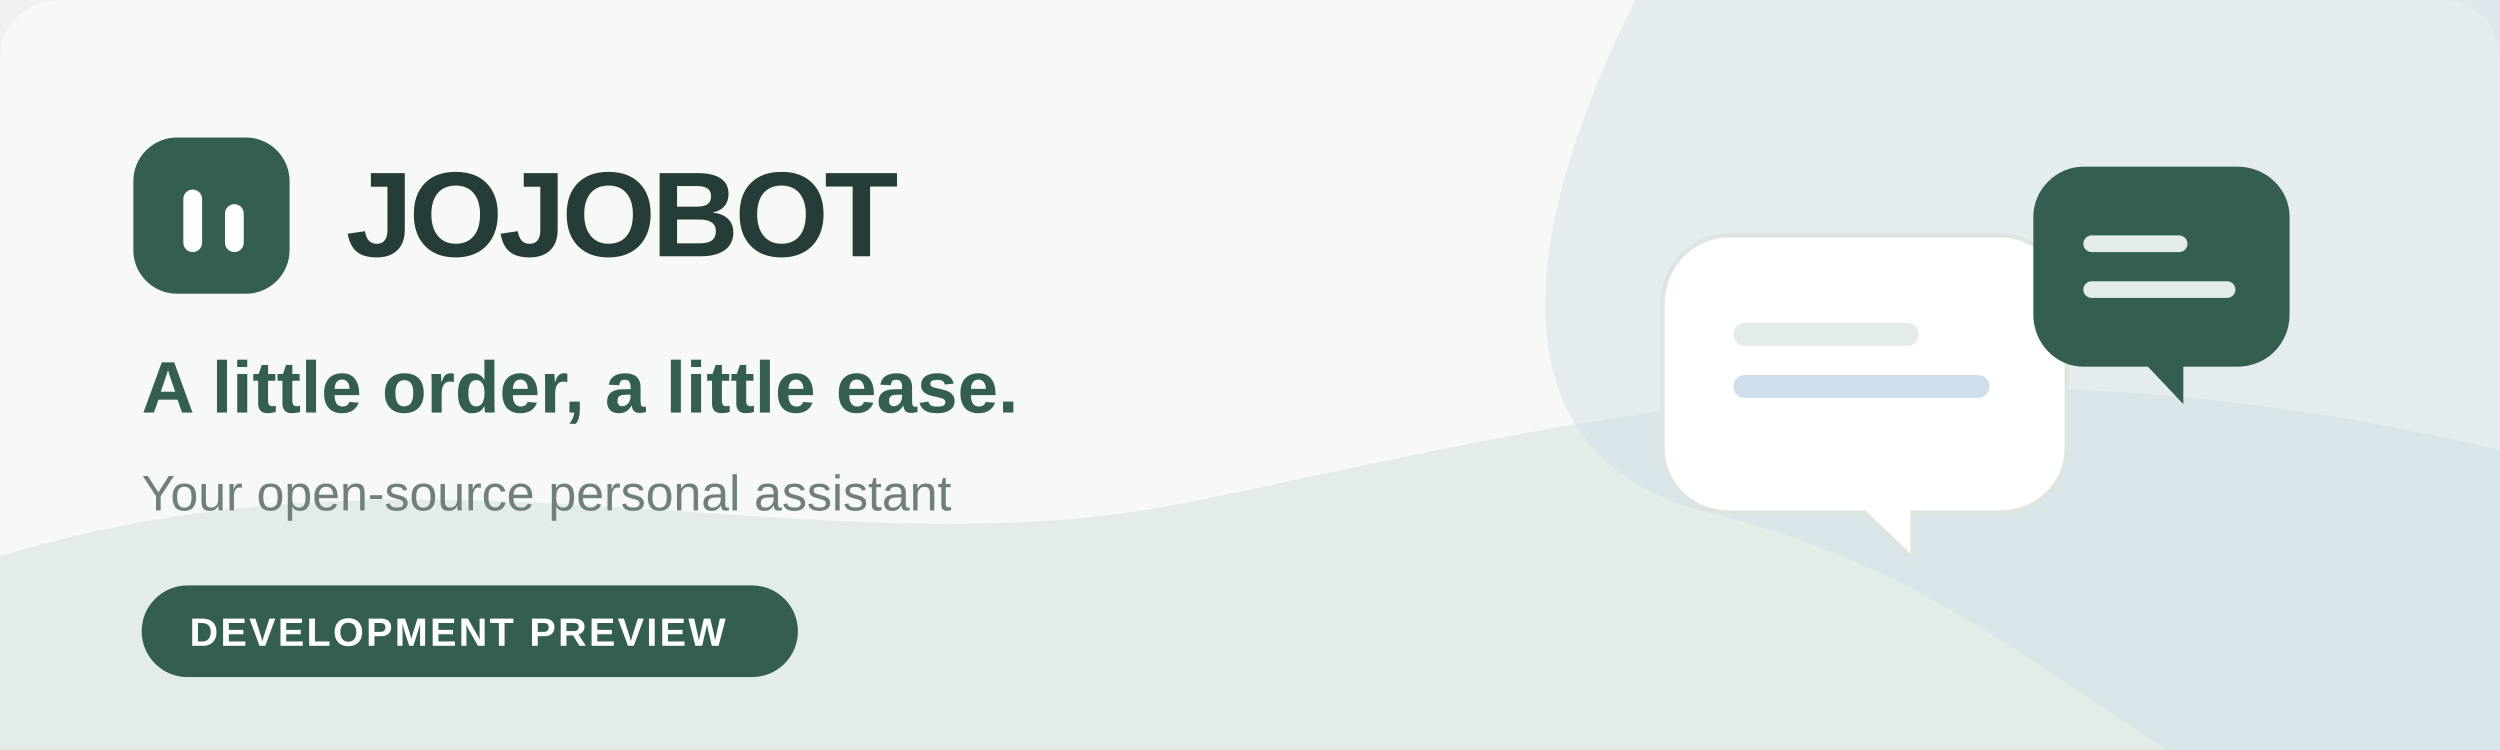
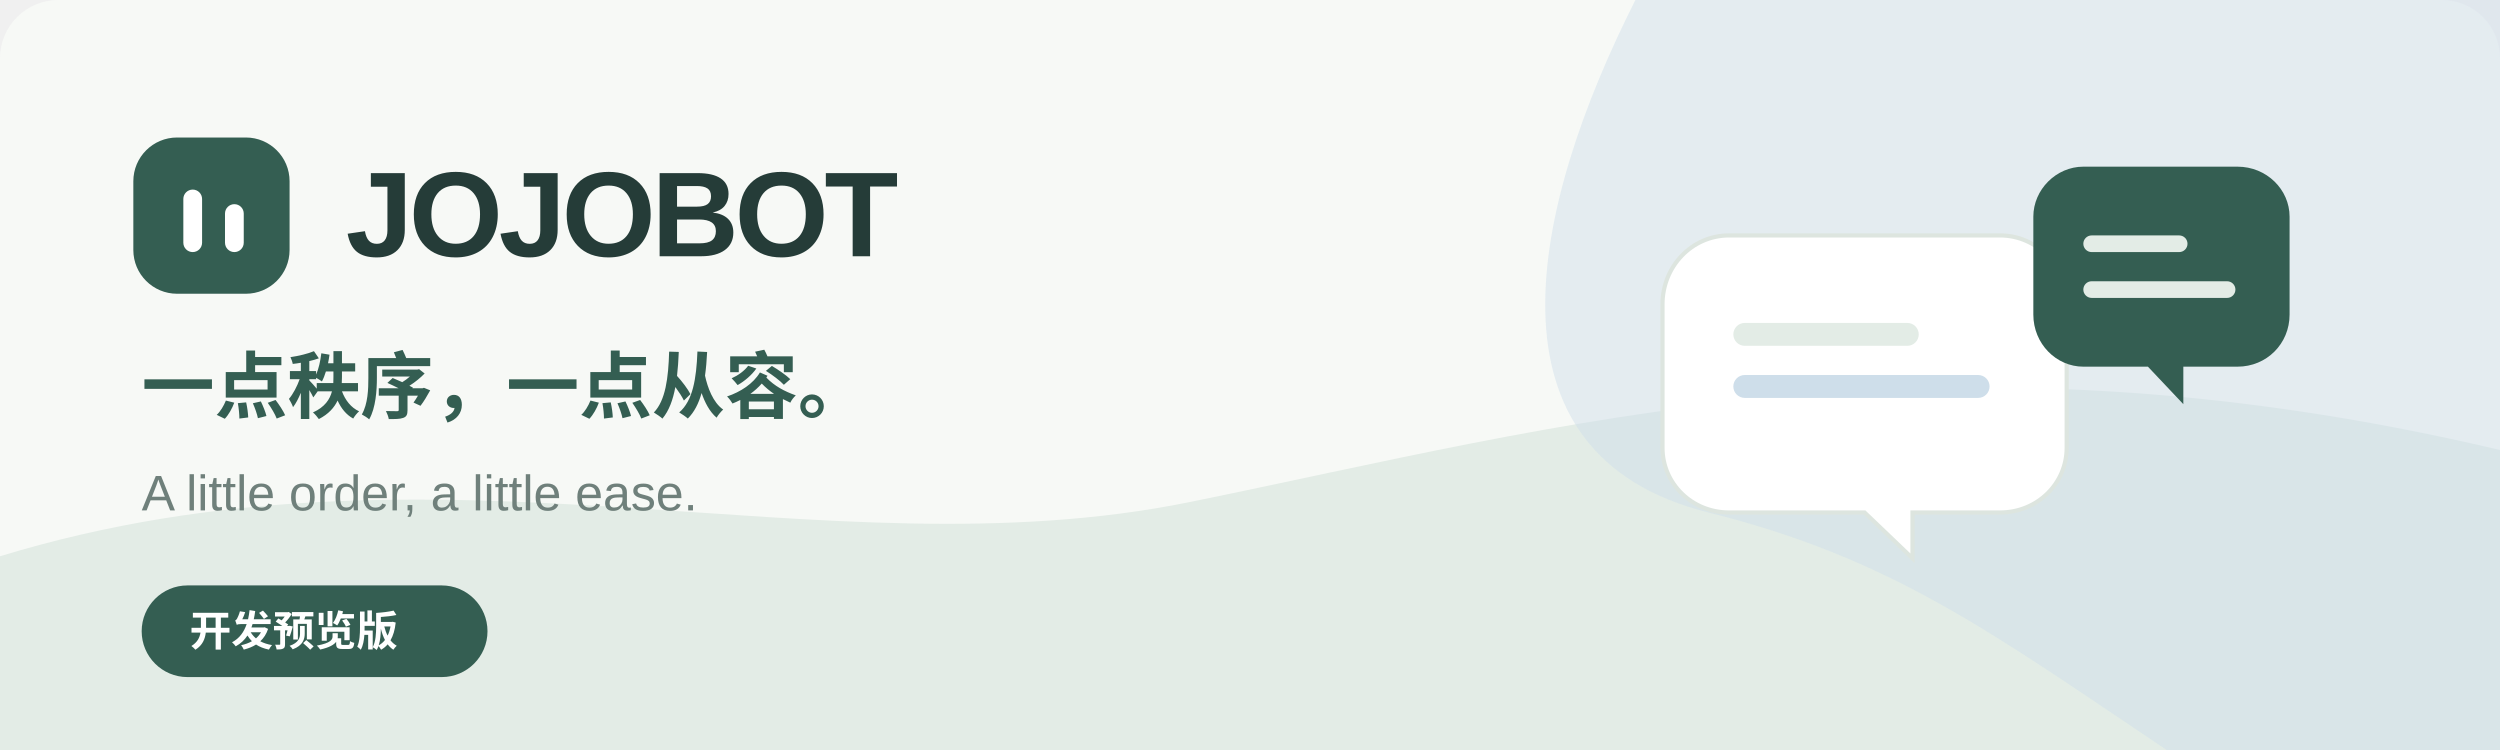
<svg xmlns="http://www.w3.org/2000/svg" width="1200" height="360" viewBox="0 0 1200 360" role="img" aria-labelledby="title desc">
  <rect width="1200" height="360" rx="28" fill="#f7f9f6" />
  <path d="M0 267 C210 203 394 277 571 241 S929 152 1200 216 V360 H0Z" fill="#e3ece6" />
  <path d="M785 0 H1200 V360 H1040 C955 303 908 268 820 246 C708 218 735 99 785 0Z" fill="#cedeea" opacity=".48" />
  <rect x="64" y="66" width="75" height="75" rx="21" fill="#345e52" />
  <rect x="88" y="91" width="9" height="30" rx="4.5" fill="#fff" />
  <rect x="108" y="98" width="9" height="23" rx="4.5" fill="#fff" />
  <text x="166" y="123" fill="#253c38" font-family="Arial, Helvetica, sans-serif" font-size="58" font-weight="700" letter-spacing="-2">JOJOBOT</text>
-   <text x="68" y="198" fill="#345e52" font-family="Arial, Helvetica, sans-serif" font-size="35" font-weight="600">A little order, a little ease.</text>
-   <text x="68" y="245" fill="#6f807b" font-family="Arial, Helvetica, sans-serif" font-size="24">Your open-source personal assistant</text>
-   <rect x="68" y="281" width="315" height="44" rx="22" fill="#345e52" />
-   <text x="91" y="310" fill="#fff" font-family="Arial, Helvetica, sans-serif" font-size="19" font-weight="700" letter-spacing="1.1">DEVELOPMENT PREVIEW</text>
+   <text x="68" y="198" fill="#345e52" font-family="PingFang SC, Noto Sans CJK SC, sans-serif" font-size="35" font-weight="600">一点秩序，一点从容。</text>
+   <text x="68" y="245" fill="#6f807b" font-family="Arial, Helvetica, sans-serif" font-size="24">A little order, a little ease.</text>
+   <rect x="68" y="281" width="166" height="44" rx="22" fill="#345e52" />
+   <text x="91" y="310" fill="#fff" font-family="PingFang SC, Noto Sans CJK SC, sans-serif" font-size="20" font-weight="700">开发预览版</text>
  <path d="M830 113 C812 113 798 128 798 146 V215 C798 232 812 246 830 246 H895 L918 268 V246 H960 C978 246 992 232 992 215 V146 C992 128 978 113 960 113Z" fill="#fff" stroke="#dde5df" stroke-width="2" />
  <rect x="832" y="155" width="89" height="11" rx="5.5" fill="#e3ece6" />
  <rect x="832" y="180" width="123" height="11" rx="5.5" fill="#cedeea" />
  <path d="M1000 80 C987 80 976 91 976 104 V151 C976 165 987 176 1000 176 H1031 L1048 194 V176 H1074 C1088 176 1099 165 1099 151 V104 C1099 91 1088 80 1074 80Z" fill="#345e52" />
  <rect x="1000" y="113" width="50" height="8" rx="4" fill="#e3ece6" />
  <rect x="1000" y="135" width="73" height="8" rx="4" fill="#e3ece6" />
</svg>
